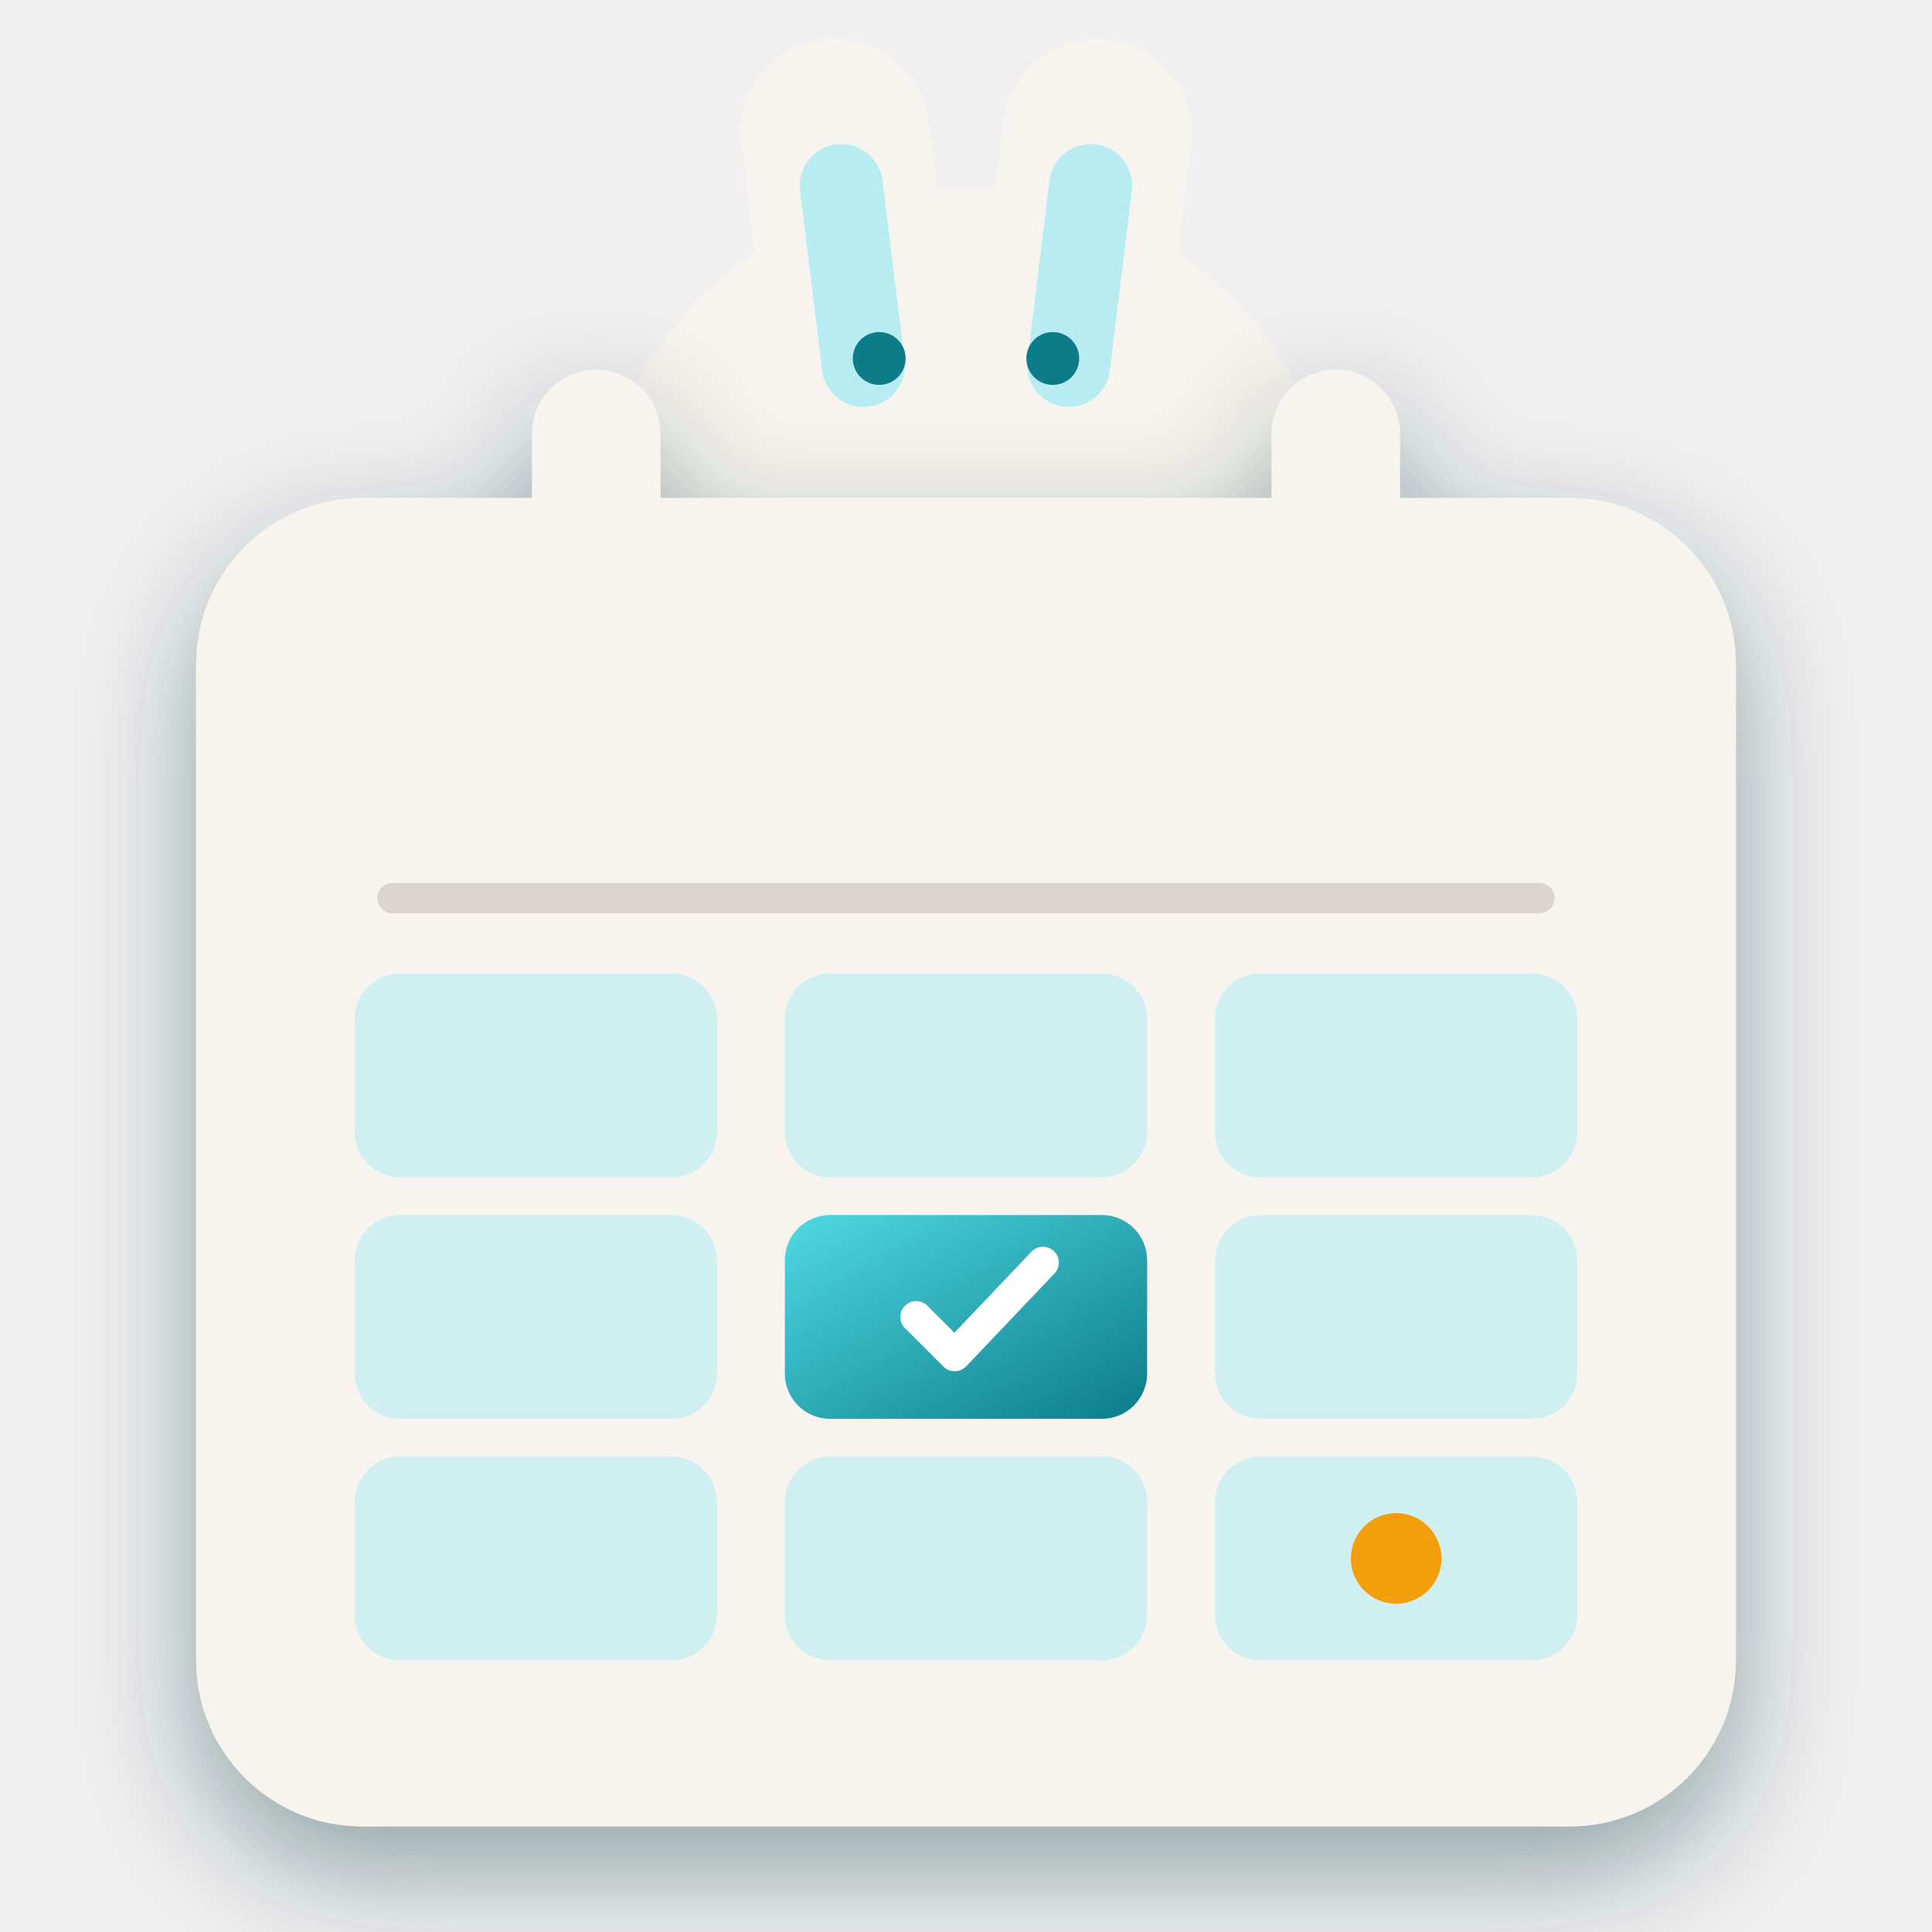
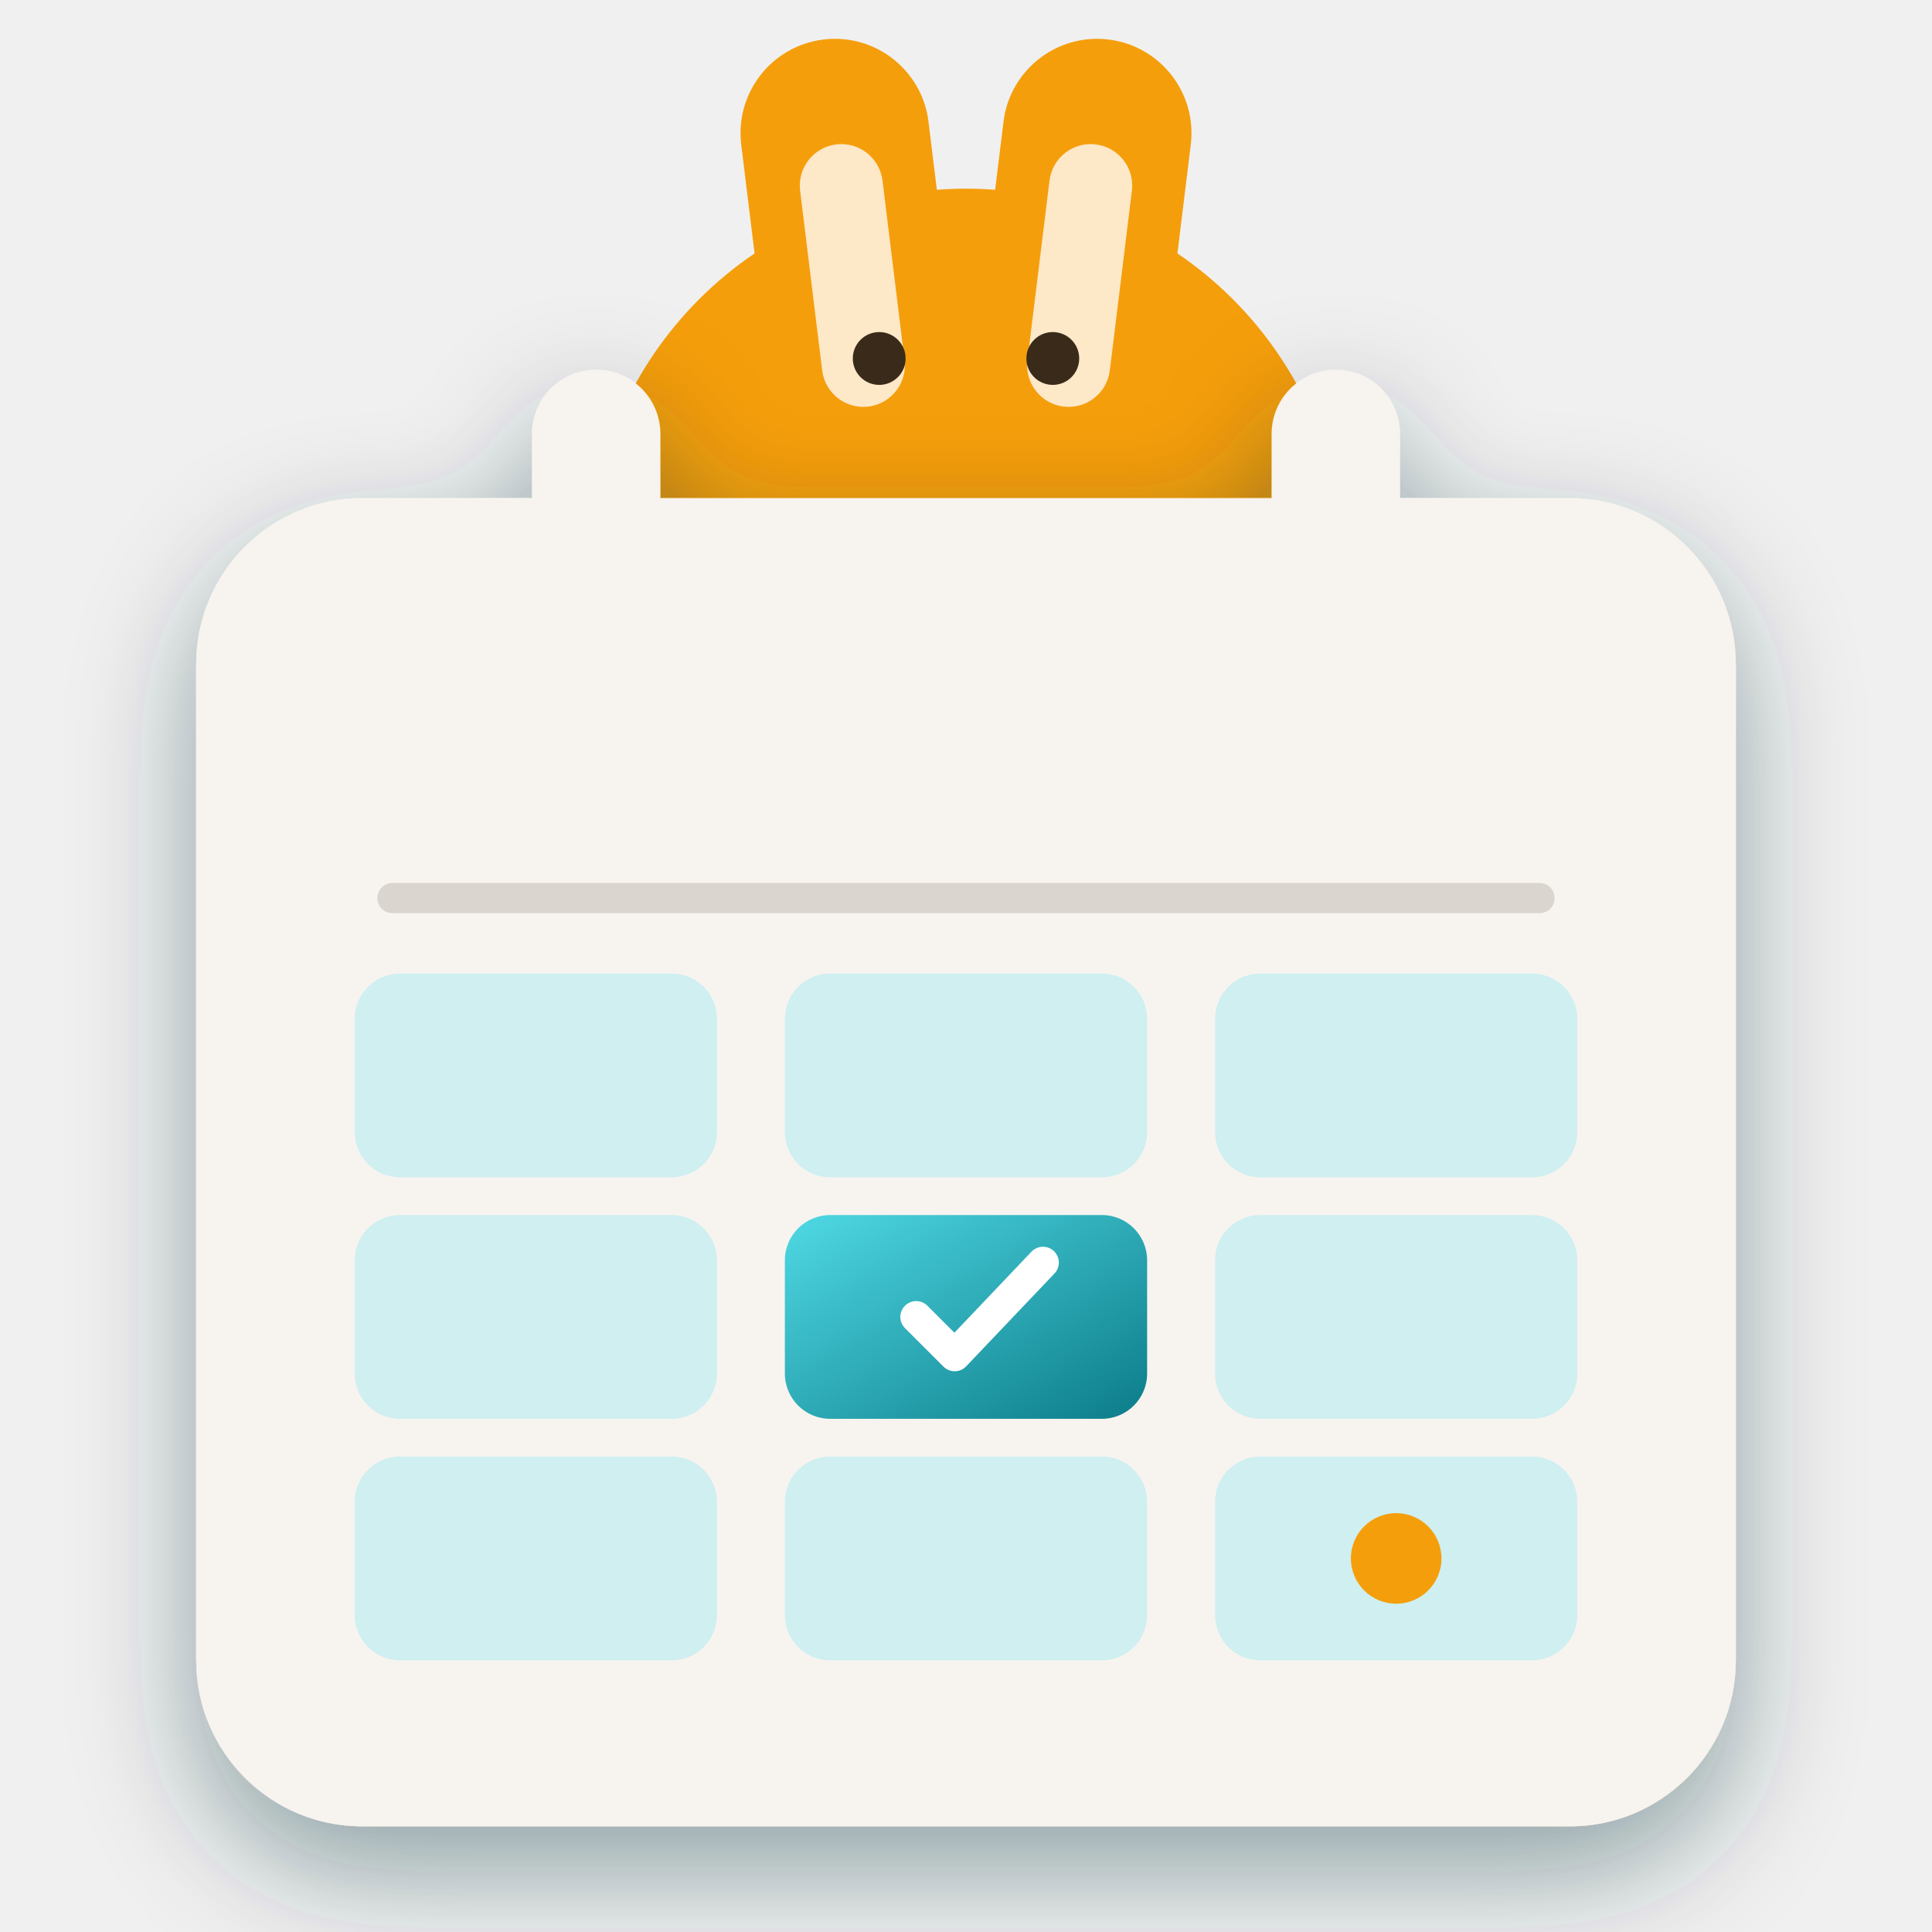
<svg xmlns="http://www.w3.org/2000/svg" viewBox="0 0 512 512" role="img" aria-labelledby="icon-title icon-desc">
  <defs>
    <linearGradient id="today" x1="0" y1="0" x2="1" y2="1">
      <stop offset="0" stop-color="#4FD9E4" />
      <stop offset="1" stop-color="#0C7C89" />
    </linearGradient>
    <filter id="pageshadow" x="-20%" y="-20%" width="140%" height="150%">
      <feDropShadow dx="0" dy="12" stdDeviation="16" flood-color="#04303A" flood-opacity=".4" />
    </filter>
  </defs>
  <g>
-     <g fill="#F7F4EF">
+     <g fill="#F59E0B">
      <rect x="201" y="10" width="50" height="128" rx="25" transform="rotate(-7 226 74)" />
      <rect x="261" y="10" width="50" height="128" rx="25" transform="rotate(7 286 74)" />
      <circle cx="256" cy="150" r="100" />
    </g>
-     <rect x="215" y="38" width="22" height="70" rx="11" fill="#B6ECF2" transform="rotate(-7 226 74)" />
-     <rect x="275" y="38" width="22" height="70" rx="11" fill="#B6ECF2" transform="rotate(7 286 74)" />
-     <circle cx="233" cy="95" r="7" fill="#0C7C89" />
-     <circle cx="279" cy="95" r="7" fill="#0C7C89" />
+     <rect x="215" y="38" width="22" height="70" rx="11" fill="#FDE8C8" transform="rotate(-7 226 74)" />
+     <rect x="275" y="38" width="22" height="70" rx="11" fill="#FDE8C8" transform="rotate(7 286 74)" />
+     <circle cx="233" cy="95" r="7" fill="#3A2A1A" />
+     <circle cx="279" cy="95" r="7" fill="#3A2A1A" />
  </g>
  <g filter="url(#pageshadow)">
    <rect x="141" y="98" width="34" height="70" rx="17" fill="#F7F4EF" />
    <rect x="337" y="98" width="34" height="70" rx="17" fill="#F7F4EF" />
    <rect x="52" y="132" width="408" height="352" rx="44" fill="#F7F4EF" />
  </g>
  <path d="M104 238h304" stroke="#DAD5CE" stroke-width="8" stroke-linecap="round" />
  <g fill="#B6ECF2" fill-opacity=".62">
    <rect x="94" y="258" width="96" height="54" rx="12" />
    <rect x="208" y="258" width="96" height="54" rx="12" />
    <rect x="322" y="258" width="96" height="54" rx="12" />
    <rect x="94" y="322" width="96" height="54" rx="12" />
    <rect x="322" y="322" width="96" height="54" rx="12" />
    <rect x="94" y="386" width="96" height="54" rx="12" />
    <rect x="208" y="386" width="96" height="54" rx="12" />
    <rect x="322" y="386" width="96" height="54" rx="12" />
  </g>
  <rect x="208" y="322" width="96" height="54" rx="12" fill="url(#today)" />
  <path d="m242.8 349 10.2 10.2L276.4 334.6" fill="none" stroke="#FFFFFF" stroke-width="8.4" stroke-linecap="round" stroke-linejoin="round" />
  <circle cx="370" cy="413" r="12" fill="#F59E0B" />
</svg>
